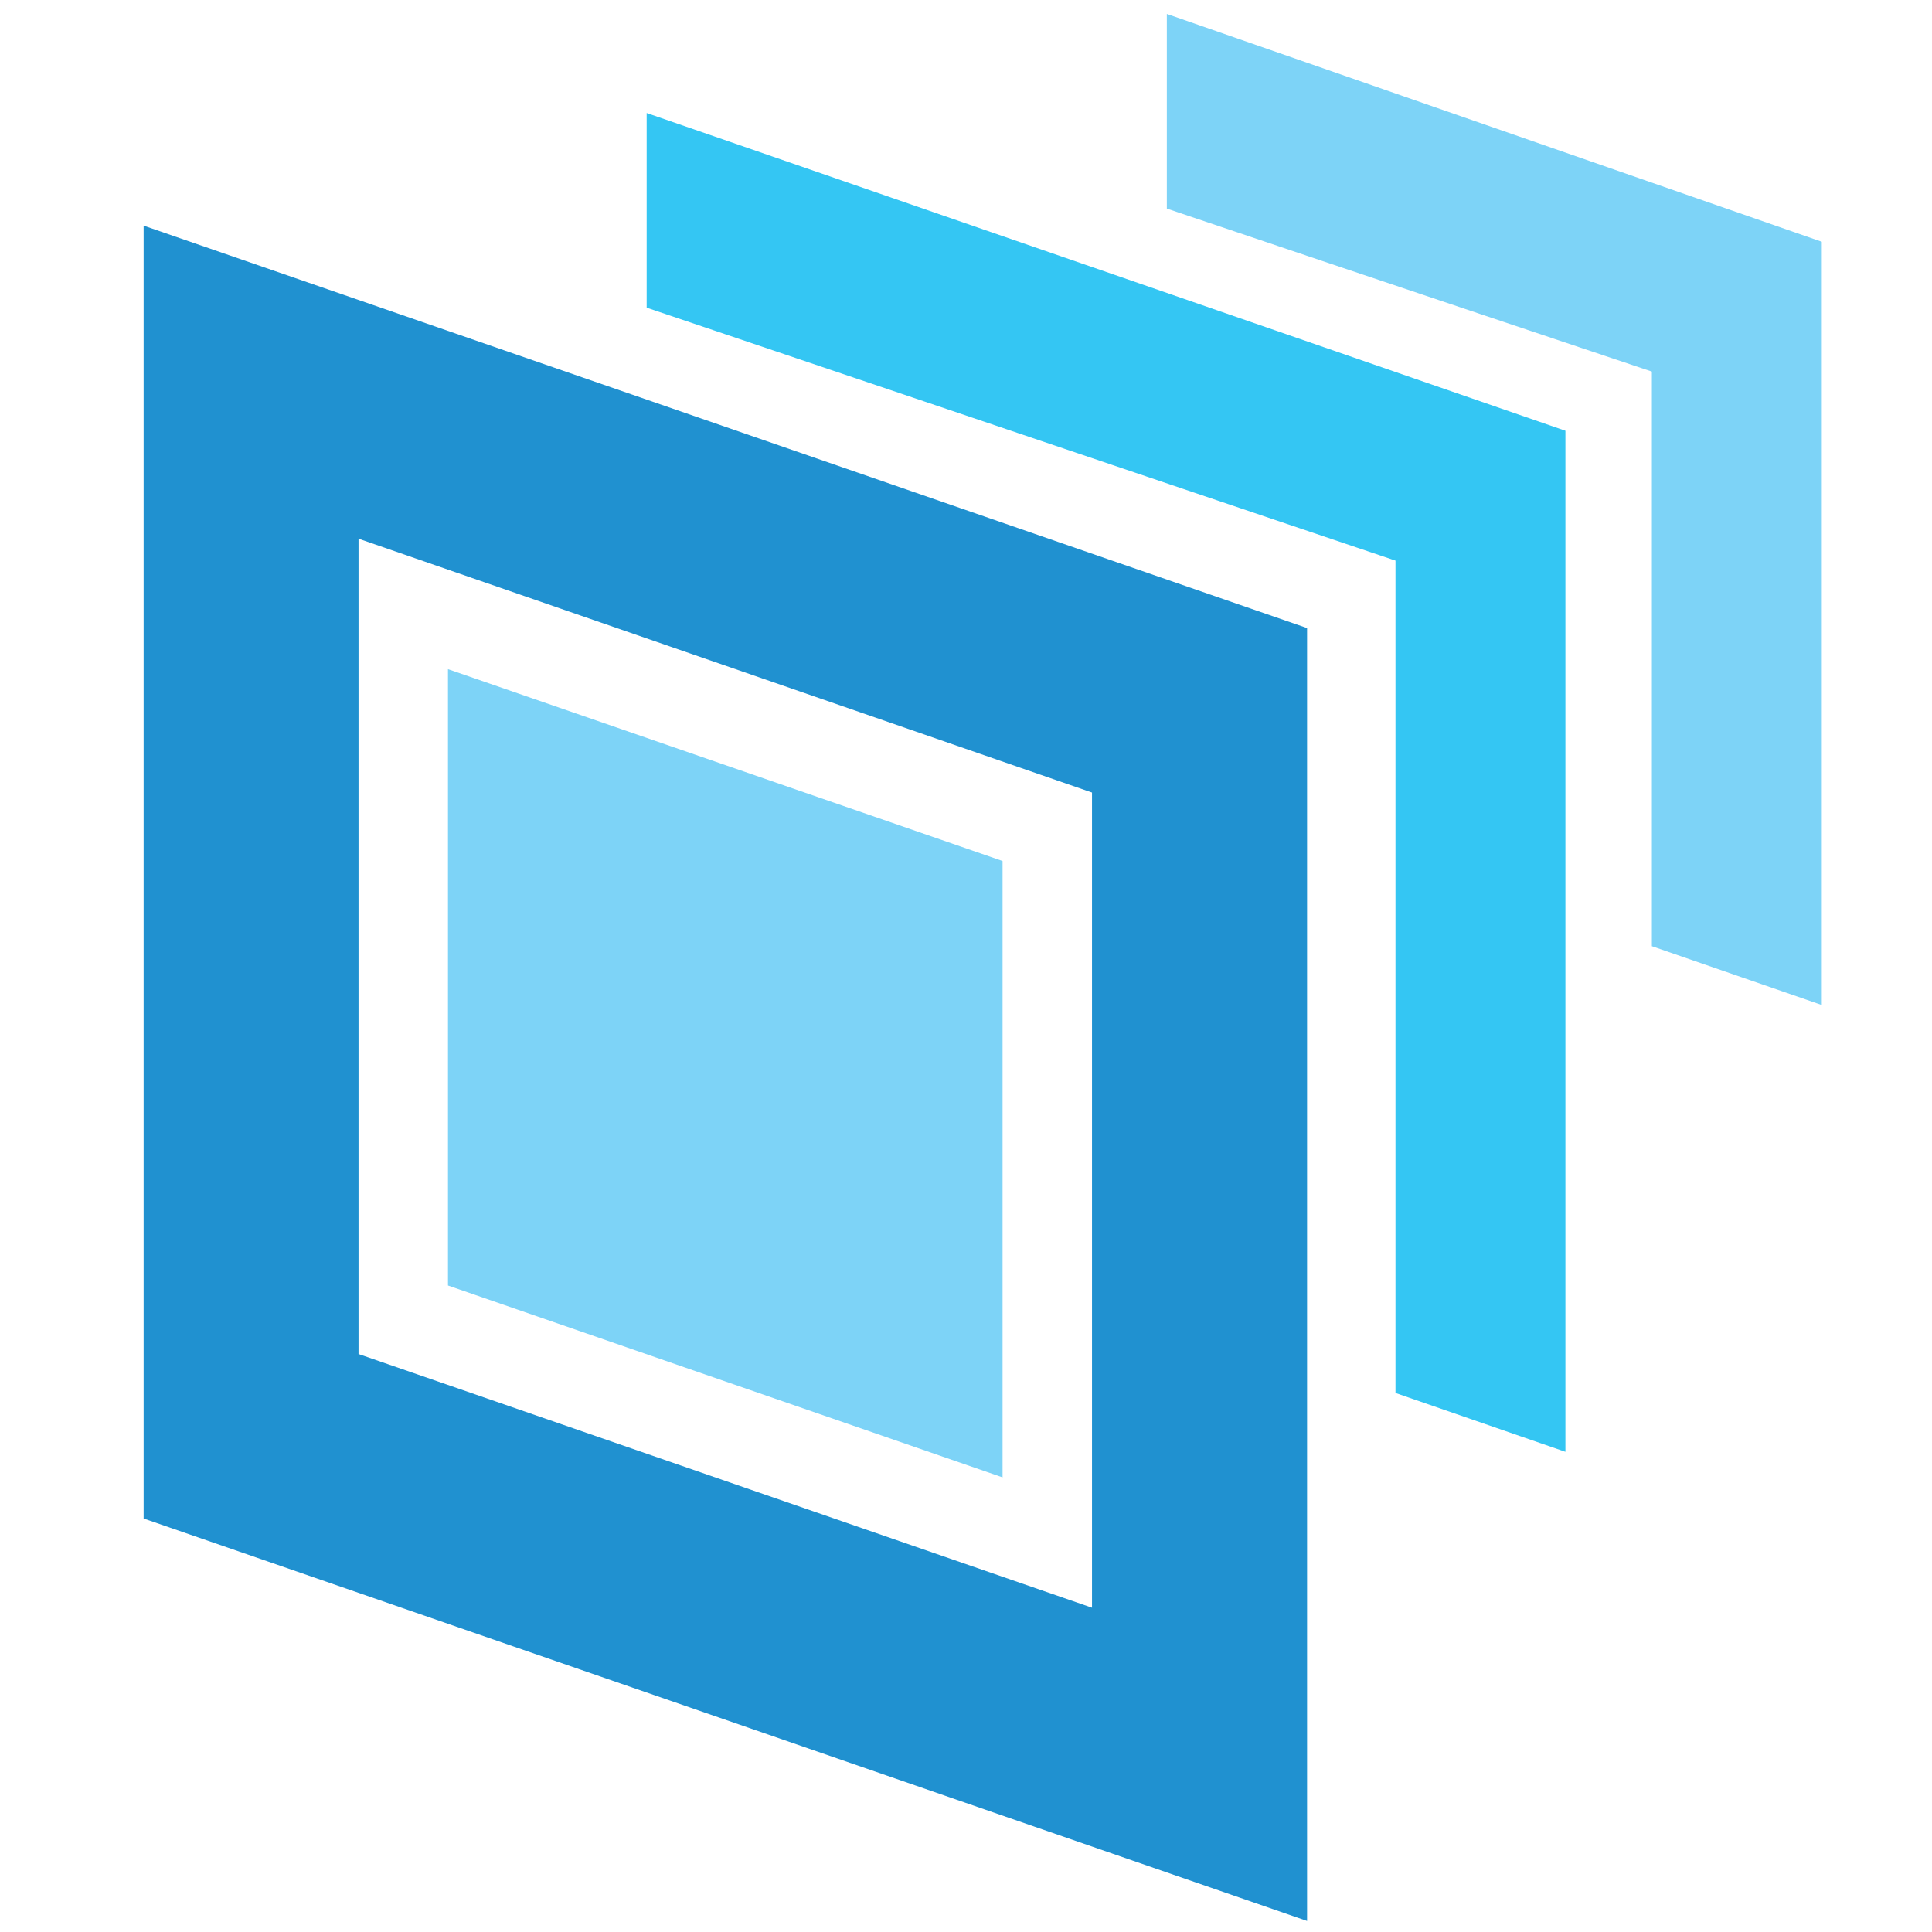
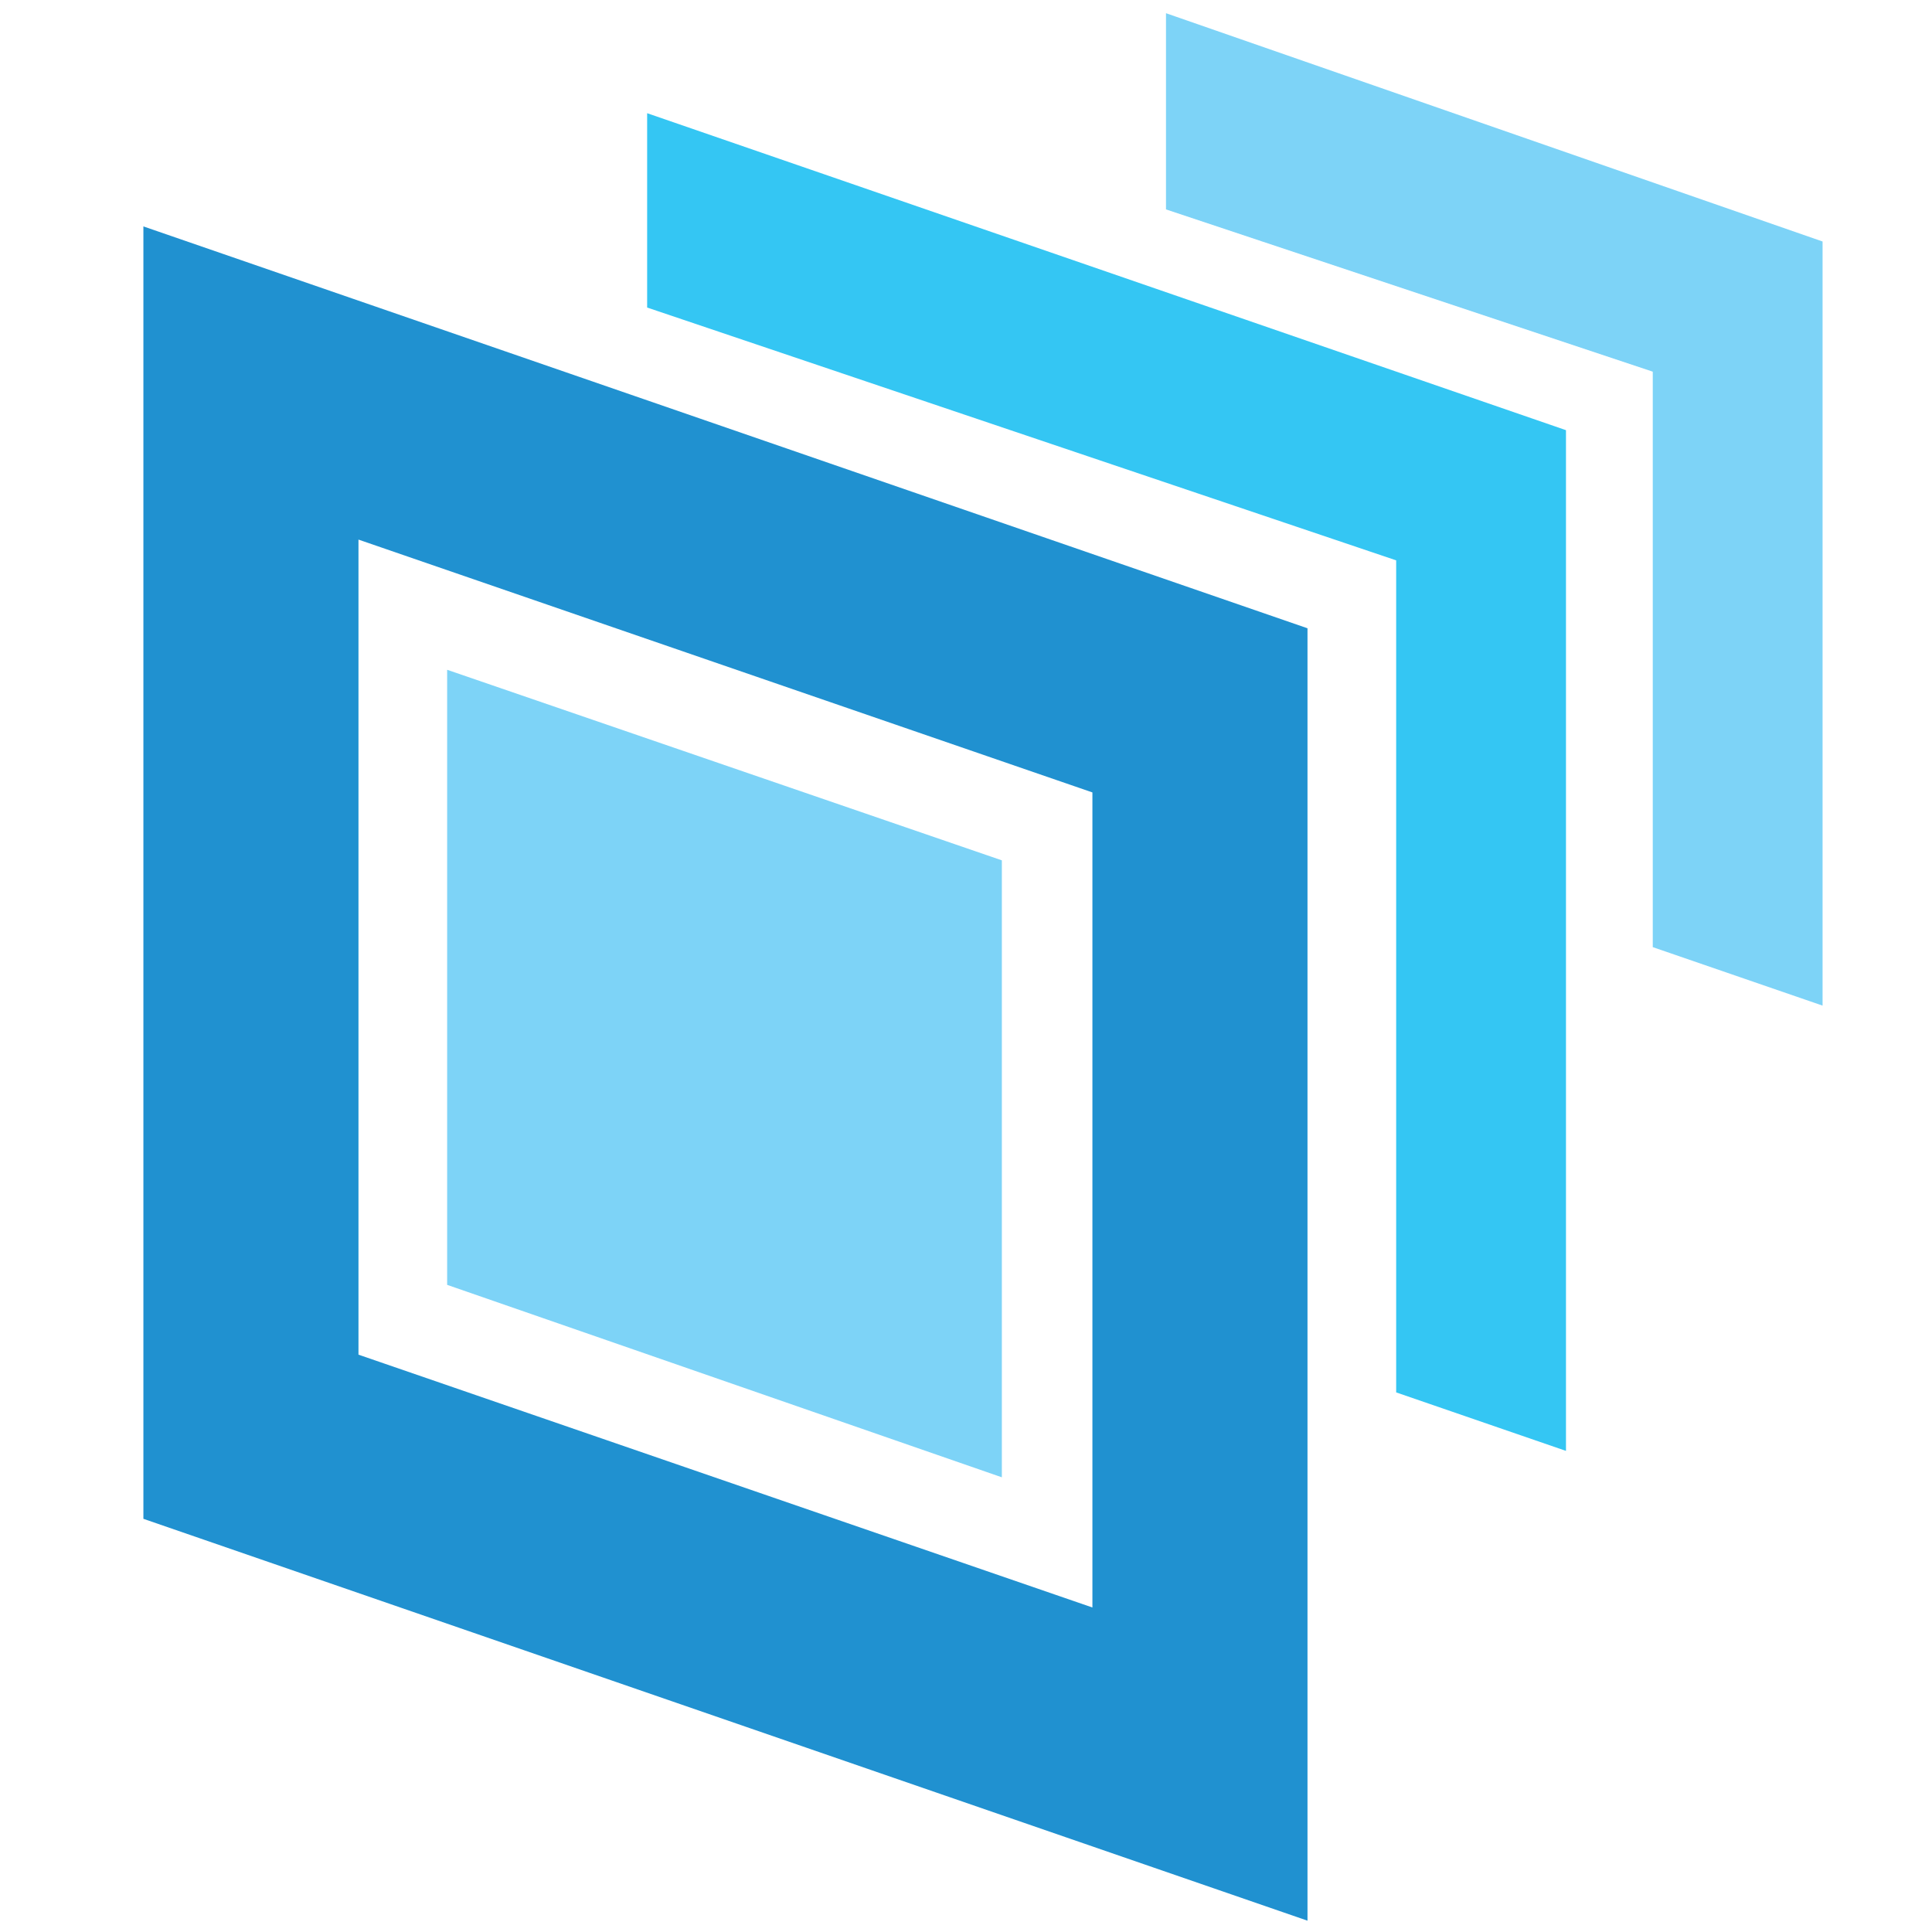
- <svg xmlns="http://www.w3.org/2000/svg" version="1.1" viewBox="0 0 1024 1024" xml:space="preserve">
-   <path d="m237.44 354.67 293.94 101.68v326.68l-293.94-101.68v-326.68z" fill="#7dd3f7" />
-   <path d="m76.124 119.58v685.26l616.65 213.3v-685.26l-616.65-213.29zm113.9 165.93 388.76 134.55v432.05l-388.76-134.45v-432.15z" fill="#2091d0" />
-   <path d="m342.74 163.08 396.9 134.05v441.18l90.064 31.18v-541.18l-486.96-168.41v103.17" fill="#34c6f3" />
-   <path d="m618.45 110.56c99.225 33.513 257.08 86.39 257.08 86.39v304.55l90.064 31.18v-404.54l-347.15-120.75v103.17" fill="#7dd3f7" />
+ <svg xmlns="http://www.w3.org/2000/svg" viewBox="0 0 1024 1024">
+   <path fill="#7dd3f7" d="M237 355l294 101v327L237 681V355z" />
+   <path fill="#2091d0" d="M76 120v685l617 213V333L76 120zm114 166l389 134v432L190 718V286z" />
+   <path fill="#34c6f3" d="M343 163l397 134v441l90 31V228L343 60v103" />
+   <path fill="#7dd3f7" d="M618 111l258 86v305l90 31V128L618 7v104" />
</svg>
